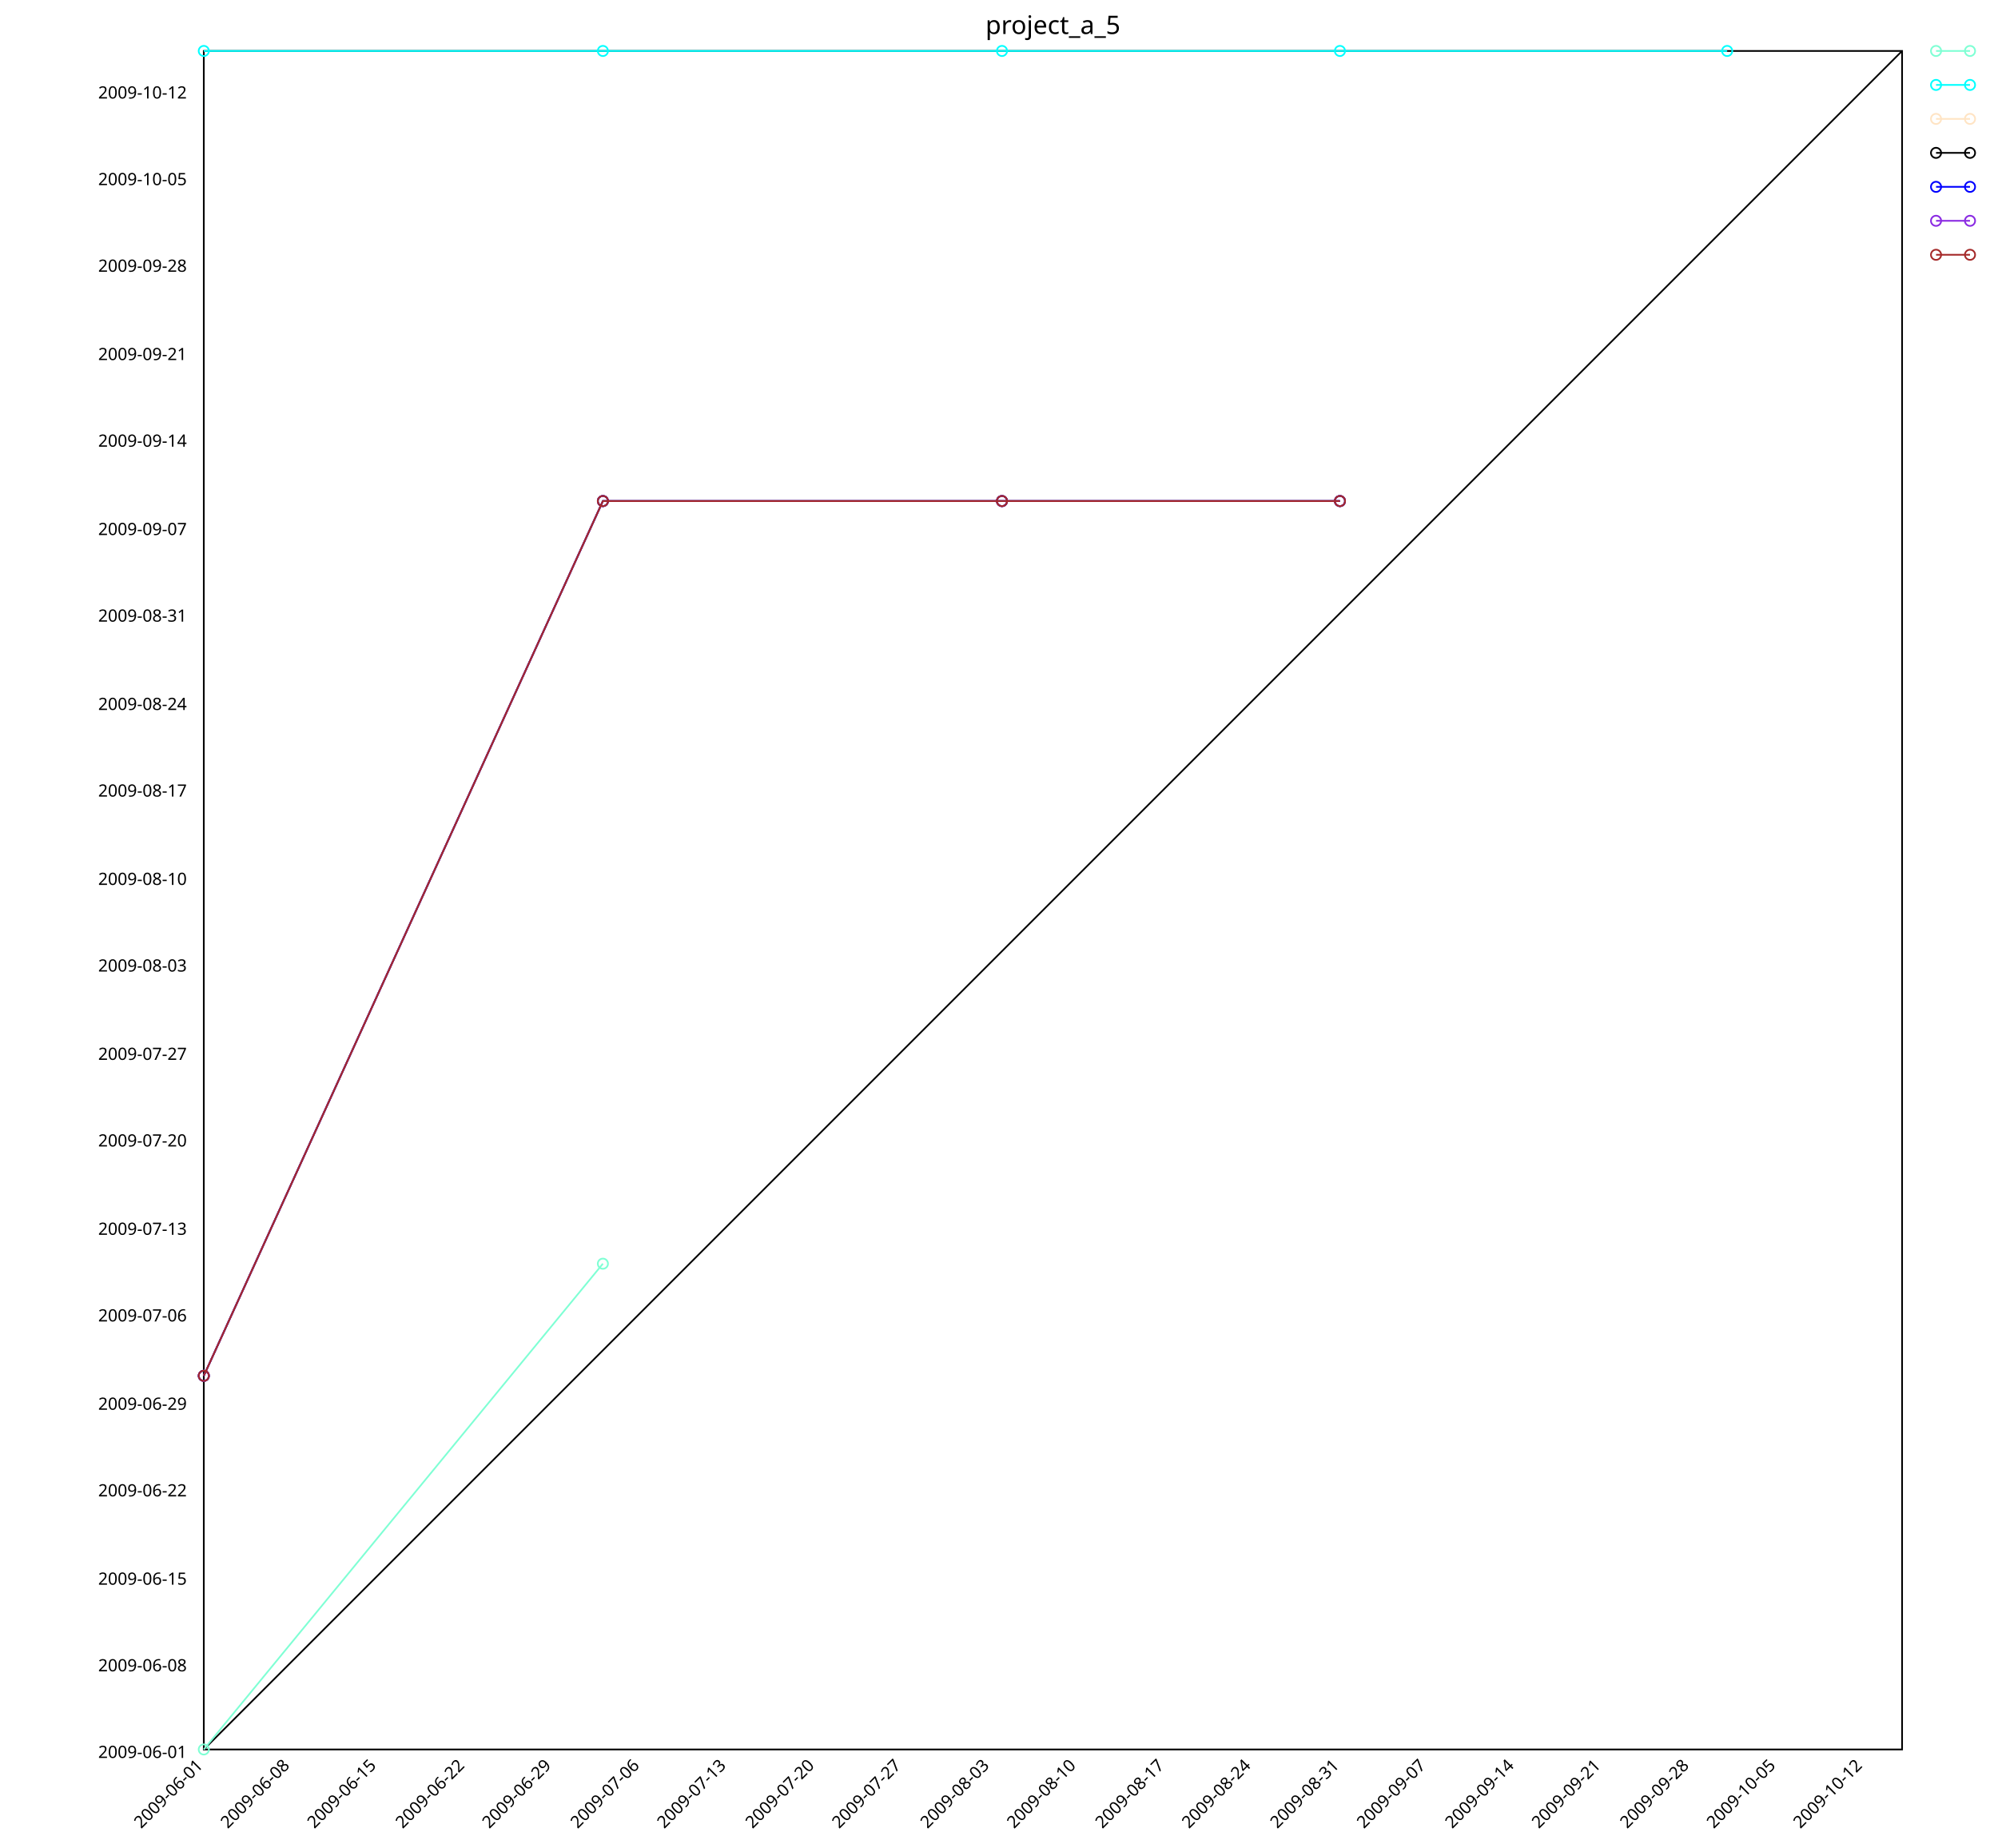
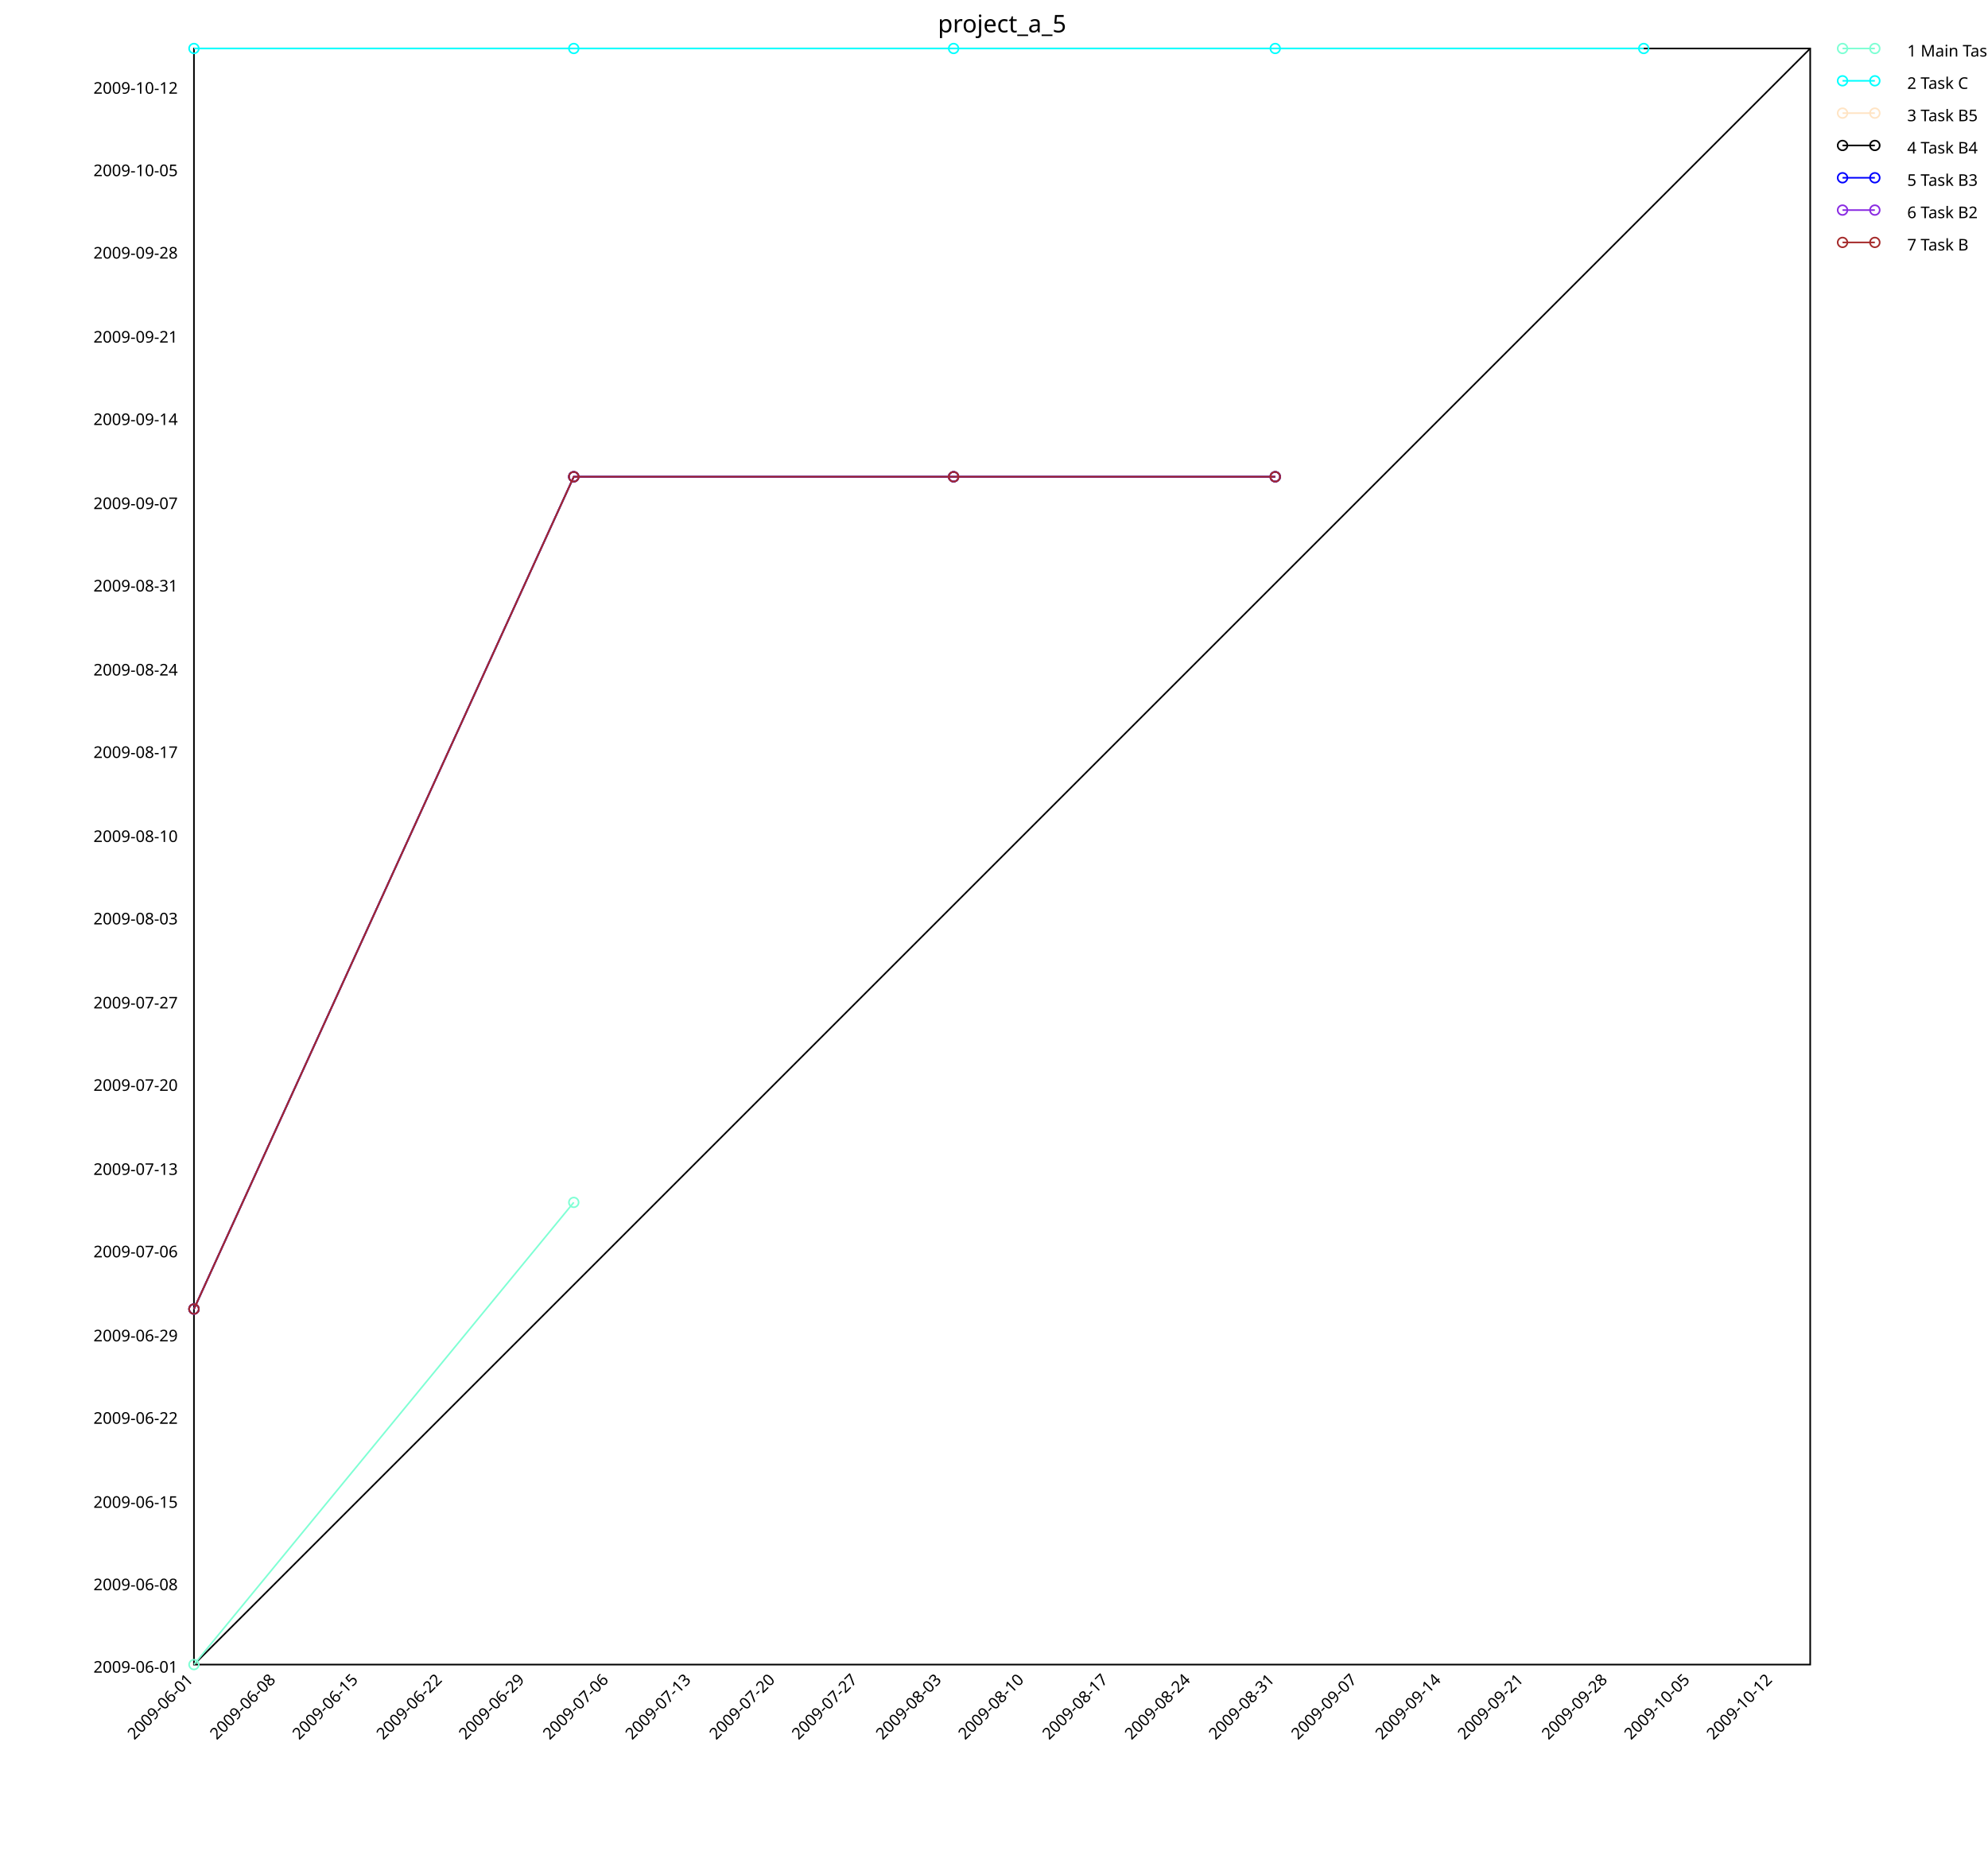
- <svg xmlns="http://www.w3.org/2000/svg" width="100%" height="100%" version="1.1">
+ <svg xmlns="http://www.w3.org/2000/svg" width="1230" height="1150" version="1.1">
  <text x="620" y="20" fill="black" text-anchor="middle" font-family="Courrier" font-size="15">project_a_5</text>
  <rect width="1000" x="120" y="30" fill="none" height="1000" stroke="black" stroke-width="1" />
  <line stroke="black" y1="1030" stroke-width="1" y2="30" x1="120" x2="1120" />
  <line stroke="aquamarine" id="legendline.mainTask" r="3" y1="30" stroke-width="1" y2="30" x1="1140" x2="1160" />
  <circle fill="none" cx="1140" cy="30" stroke="aquamarine" r="3" stroke-width="1" />
  <circle fill="none" cx="1160" cy="30" stroke="aquamarine" r="3" stroke-width="1" />
  <text x="1180" y="35" fill="black" id="legendtext.mainTask" font-family="Courrier" font-size="10">1 Main Task</text>
  <circle fill="none" cx="120" cy="1030" stroke="aquamarine" r="3" stroke-width="1" />
  <circle fill="none" cx="355" cy="744" stroke="aquamarine" r="3" stroke-width="1" />
  <polyline fill="none" points=" 120,1030  355,744 " stroke="aquamarine" id="polyline.mainTask" stroke-width="1" />
  <line stroke="aqua" id="legendline.mainTask.mainTask.c" r="3" y1="50" stroke-width="1" y2="50" x1="1140" x2="1160" />
  <circle fill="none" cx="1140" cy="50" stroke="aqua" r="3" stroke-width="1" />
  <circle fill="none" cx="1160" cy="50" stroke="aqua" r="3" stroke-width="1" />
  <text x="1180" y="55" fill="black" id="legendtext.mainTask.mainTask.c" font-family="Courrier" font-size="10">2 Task C</text>
  <circle fill="none" cx="120" cy="30" stroke="aqua" r="3" stroke-width="1" />
  <circle fill="none" cx="355" cy="30" stroke="aqua" r="3" stroke-width="1" />
  <circle fill="none" cx="590" cy="30" stroke="aqua" r="3" stroke-width="1" />
  <circle fill="none" cx="789" cy="30" stroke="aqua" r="3" stroke-width="1" />
  <circle fill="none" cx="1017" cy="30" stroke="aqua" r="3" stroke-width="1" />
  <polyline fill="none" points=" 120,30  355,30  590,30  789,30  1017,30 " stroke="aqua" id="polyline.mainTask.mainTask.c" stroke-width="1" />
  <line stroke="bisque" id="legendline.mainTask.mainTask.b5" r="3" y1="70" stroke-width="1" y2="70" x1="1140" x2="1160" />
  <circle fill="none" cx="1140" cy="70" stroke="bisque" r="3" stroke-width="1" />
  <circle fill="none" cx="1160" cy="70" stroke="bisque" r="3" stroke-width="1" />
  <text x="1180" y="75" fill="black" id="legendtext.mainTask.mainTask.b5" font-family="Courrier" font-size="10">3 Task B5</text>
  <circle fill="none" cx="120" cy="810" stroke="bisque" r="3" stroke-width="1" />
  <circle fill="none" cx="355" cy="295" stroke="bisque" r="3" stroke-width="1" />
  <circle fill="none" cx="590" cy="295" stroke="bisque" r="3" stroke-width="1" />
  <circle fill="none" cx="789" cy="295" stroke="bisque" r="3" stroke-width="1" />
  <polyline fill="none" points=" 120,810  355,295  590,295  789,295 " stroke="bisque" id="polyline.mainTask.mainTask.b5" stroke-width="1" />
  <line stroke="black" id="legendline.mainTask.mainTask.b4" r="3" y1="90" stroke-width="1" y2="90" x1="1140" x2="1160" />
  <circle fill="none" cx="1140" cy="90" stroke="black" r="3" stroke-width="1" />
  <circle fill="none" cx="1160" cy="90" stroke="black" r="3" stroke-width="1" />
  <text x="1180" y="95" fill="black" id="legendtext.mainTask.mainTask.b4" font-family="Courrier" font-size="10">4 Task B4</text>
  <circle fill="none" cx="120" cy="810" stroke="black" r="3" stroke-width="1" />
  <circle fill="none" cx="355" cy="295" stroke="black" r="3" stroke-width="1" />
  <circle fill="none" cx="590" cy="295" stroke="black" r="3" stroke-width="1" />
  <circle fill="none" cx="789" cy="295" stroke="black" r="3" stroke-width="1" />
  <polyline fill="none" points=" 120,810  355,295  590,295  789,295 " stroke="black" id="polyline.mainTask.mainTask.b4" stroke-width="1" />
  <line stroke="blue" id="legendline.mainTask.mainTask.b3" r="3" y1="110" stroke-width="1" y2="110" x1="1140" x2="1160" />
  <circle fill="none" cx="1140" cy="110" stroke="blue" r="3" stroke-width="1" />
  <circle fill="none" cx="1160" cy="110" stroke="blue" r="3" stroke-width="1" />
  <text x="1180" y="115" fill="black" id="legendtext.mainTask.mainTask.b3" font-family="Courrier" font-size="10">5 Task B3</text>
  <circle fill="none" cx="120" cy="810" stroke="blue" r="3" stroke-width="1" />
  <circle fill="none" cx="355" cy="295" stroke="blue" r="3" stroke-width="1" />
  <circle fill="none" cx="590" cy="295" stroke="blue" r="3" stroke-width="1" />
  <circle fill="none" cx="789" cy="295" stroke="blue" r="3" stroke-width="1" />
  <polyline fill="none" points=" 120,810  355,295  590,295  789,295 " stroke="blue" id="polyline.mainTask.mainTask.b3" stroke-width="1" />
  <line stroke="blueviolet" id="legendline.mainTask.mainTask.b2" r="3" y1="130" stroke-width="1" y2="130" x1="1140" x2="1160" />
  <circle fill="none" cx="1140" cy="130" stroke="blueviolet" r="3" stroke-width="1" />
  <circle fill="none" cx="1160" cy="130" stroke="blueviolet" r="3" stroke-width="1" />
  <text x="1180" y="135" fill="black" id="legendtext.mainTask.mainTask.b2" font-family="Courrier" font-size="10">6 Task B2</text>
  <circle fill="none" cx="120" cy="810" stroke="blueviolet" r="3" stroke-width="1" />
  <circle fill="none" cx="355" cy="295" stroke="blueviolet" r="3" stroke-width="1" />
  <circle fill="none" cx="590" cy="295" stroke="blueviolet" r="3" stroke-width="1" />
  <circle fill="none" cx="789" cy="295" stroke="blueviolet" r="3" stroke-width="1" />
  <polyline fill="none" points=" 120,810  355,295  590,295  789,295 " stroke="blueviolet" id="polyline.mainTask.mainTask.b2" stroke-width="1" />
  <line stroke="brown" id="legendline.mainTask.mainTask.b" r="3" y1="150" stroke-width="1" y2="150" x1="1140" x2="1160" />
  <circle fill="none" cx="1140" cy="150" stroke="brown" r="3" stroke-width="1" />
  <circle fill="none" cx="1160" cy="150" stroke="brown" r="3" stroke-width="1" />
  <text x="1180" y="155" fill="black" id="legendtext.mainTask.mainTask.b" font-family="Courrier" font-size="10">7 Task B</text>
  <circle fill="none" cx="120" cy="810" stroke="brown" r="3" stroke-width="1" />
  <circle fill="none" cx="355" cy="295" stroke="brown" r="3" stroke-width="1" />
  <circle fill="none" cx="590" cy="295" stroke="brown" r="3" stroke-width="1" />
  <circle fill="none" cx="789" cy="295" stroke="brown" r="3" stroke-width="1" />
  <polyline fill="none" points=" 120,810  355,295  590,295  789,295 " stroke="brown" id="polyline.mainTask.mainTask.b" stroke-width="1" />
  <text x="120" y="1040" fill="black" transform="rotate(-45 120 1040)" rotate="45" text-anchor="end" font-family="Courrier" font-size="10">2009-06-01</text>
  <text x="110" y="1035" fill="black" text-anchor="end" font-family="Courrier" font-size="10">2009-06-01</text>
  <text x="171" y="1040" fill="black" transform="rotate(-45 171 1040)" rotate="45" text-anchor="end" font-family="Courrier" font-size="10">2009-06-08</text>
  <text x="110" y="984" fill="black" text-anchor="end" font-family="Courrier" font-size="10">2009-06-08</text>
  <text x="222" y="1040" fill="black" transform="rotate(-45 222 1040)" rotate="45" text-anchor="end" font-family="Courrier" font-size="10">2009-06-15</text>
  <text x="110" y="933" fill="black" text-anchor="end" font-family="Courrier" font-size="10">2009-06-15</text>
  <text x="274" y="1040" fill="black" transform="rotate(-45 274 1040)" rotate="45" text-anchor="end" font-family="Courrier" font-size="10">2009-06-22</text>
  <text x="110" y="881" fill="black" text-anchor="end" font-family="Courrier" font-size="10">2009-06-22</text>
  <text x="325" y="1040" fill="black" transform="rotate(-45 325 1040)" rotate="45" text-anchor="end" font-family="Courrier" font-size="10">2009-06-29</text>
  <text x="110" y="830" fill="black" text-anchor="end" font-family="Courrier" font-size="10">2009-06-29</text>
  <text x="377" y="1040" fill="black" transform="rotate(-45 377 1040)" rotate="45" text-anchor="end" font-family="Courrier" font-size="10">2009-07-06</text>
  <text x="110" y="778" fill="black" text-anchor="end" font-family="Courrier" font-size="10">2009-07-06</text>
  <text x="428" y="1040" fill="black" transform="rotate(-45 428 1040)" rotate="45" text-anchor="end" font-family="Courrier" font-size="10">2009-07-13</text>
  <text x="110" y="727" fill="black" text-anchor="end" font-family="Courrier" font-size="10">2009-07-13</text>
  <text x="480" y="1040" fill="black" transform="rotate(-45 480 1040)" rotate="45" text-anchor="end" font-family="Courrier" font-size="10">2009-07-20</text>
  <text x="110" y="675" fill="black" text-anchor="end" font-family="Courrier" font-size="10">2009-07-20</text>
  <text x="531" y="1040" fill="black" transform="rotate(-45 531 1040)" rotate="45" text-anchor="end" font-family="Courrier" font-size="10">2009-07-27</text>
  <text x="110" y="624" fill="black" text-anchor="end" font-family="Courrier" font-size="10">2009-07-27</text>
  <text x="583" y="1040" fill="black" transform="rotate(-45 583 1040)" rotate="45" text-anchor="end" font-family="Courrier" font-size="10">2009-08-03</text>
  <text x="110" y="572" fill="black" text-anchor="end" font-family="Courrier" font-size="10">2009-08-03</text>
  <text x="634" y="1040" fill="black" transform="rotate(-45 634 1040)" rotate="45" text-anchor="end" font-family="Courrier" font-size="10">2009-08-10</text>
  <text x="110" y="521" fill="black" text-anchor="end" font-family="Courrier" font-size="10">2009-08-10</text>
  <text x="686" y="1040" fill="black" transform="rotate(-45 686 1040)" rotate="45" text-anchor="end" font-family="Courrier" font-size="10">2009-08-17</text>
  <text x="110" y="469" fill="black" text-anchor="end" font-family="Courrier" font-size="10">2009-08-17</text>
  <text x="737" y="1040" fill="black" transform="rotate(-45 737 1040)" rotate="45" text-anchor="end" font-family="Courrier" font-size="10">2009-08-24</text>
  <text x="110" y="418" fill="black" text-anchor="end" font-family="Courrier" font-size="10">2009-08-24</text>
  <text x="789" y="1040" fill="black" transform="rotate(-45 789 1040)" rotate="45" text-anchor="end" font-family="Courrier" font-size="10">2009-08-31</text>
  <text x="110" y="366" fill="black" text-anchor="end" font-family="Courrier" font-size="10">2009-08-31</text>
  <text x="840" y="1040" fill="black" transform="rotate(-45 840 1040)" rotate="45" text-anchor="end" font-family="Courrier" font-size="10">2009-09-07</text>
  <text x="110" y="315" fill="black" text-anchor="end" font-family="Courrier" font-size="10">2009-09-07</text>
  <text x="892" y="1040" fill="black" transform="rotate(-45 892 1040)" rotate="45" text-anchor="end" font-family="Courrier" font-size="10">2009-09-14</text>
  <text x="110" y="263" fill="black" text-anchor="end" font-family="Courrier" font-size="10">2009-09-14</text>
  <text x="943" y="1040" fill="black" transform="rotate(-45 943 1040)" rotate="45" text-anchor="end" font-family="Courrier" font-size="10">2009-09-21</text>
  <text x="110" y="212" fill="black" text-anchor="end" font-family="Courrier" font-size="10">2009-09-21</text>
  <text x="995" y="1040" fill="black" transform="rotate(-45 995 1040)" rotate="45" text-anchor="end" font-family="Courrier" font-size="10">2009-09-28</text>
  <text x="110" y="160" fill="black" text-anchor="end" font-family="Courrier" font-size="10">2009-09-28</text>
  <text x="1046" y="1040" fill="black" transform="rotate(-45 1046 1040)" rotate="45" text-anchor="end" font-family="Courrier" font-size="10">2009-10-05</text>
  <text x="110" y="109" fill="black" text-anchor="end" font-family="Courrier" font-size="10">2009-10-05</text>
  <text x="1097" y="1040" fill="black" transform="rotate(-45 1097 1040)" rotate="45" text-anchor="end" font-family="Courrier" font-size="10">2009-10-12</text>
  <text x="110" y="58" fill="black" text-anchor="end" font-family="Courrier" font-size="10">2009-10-12</text>
</svg>
